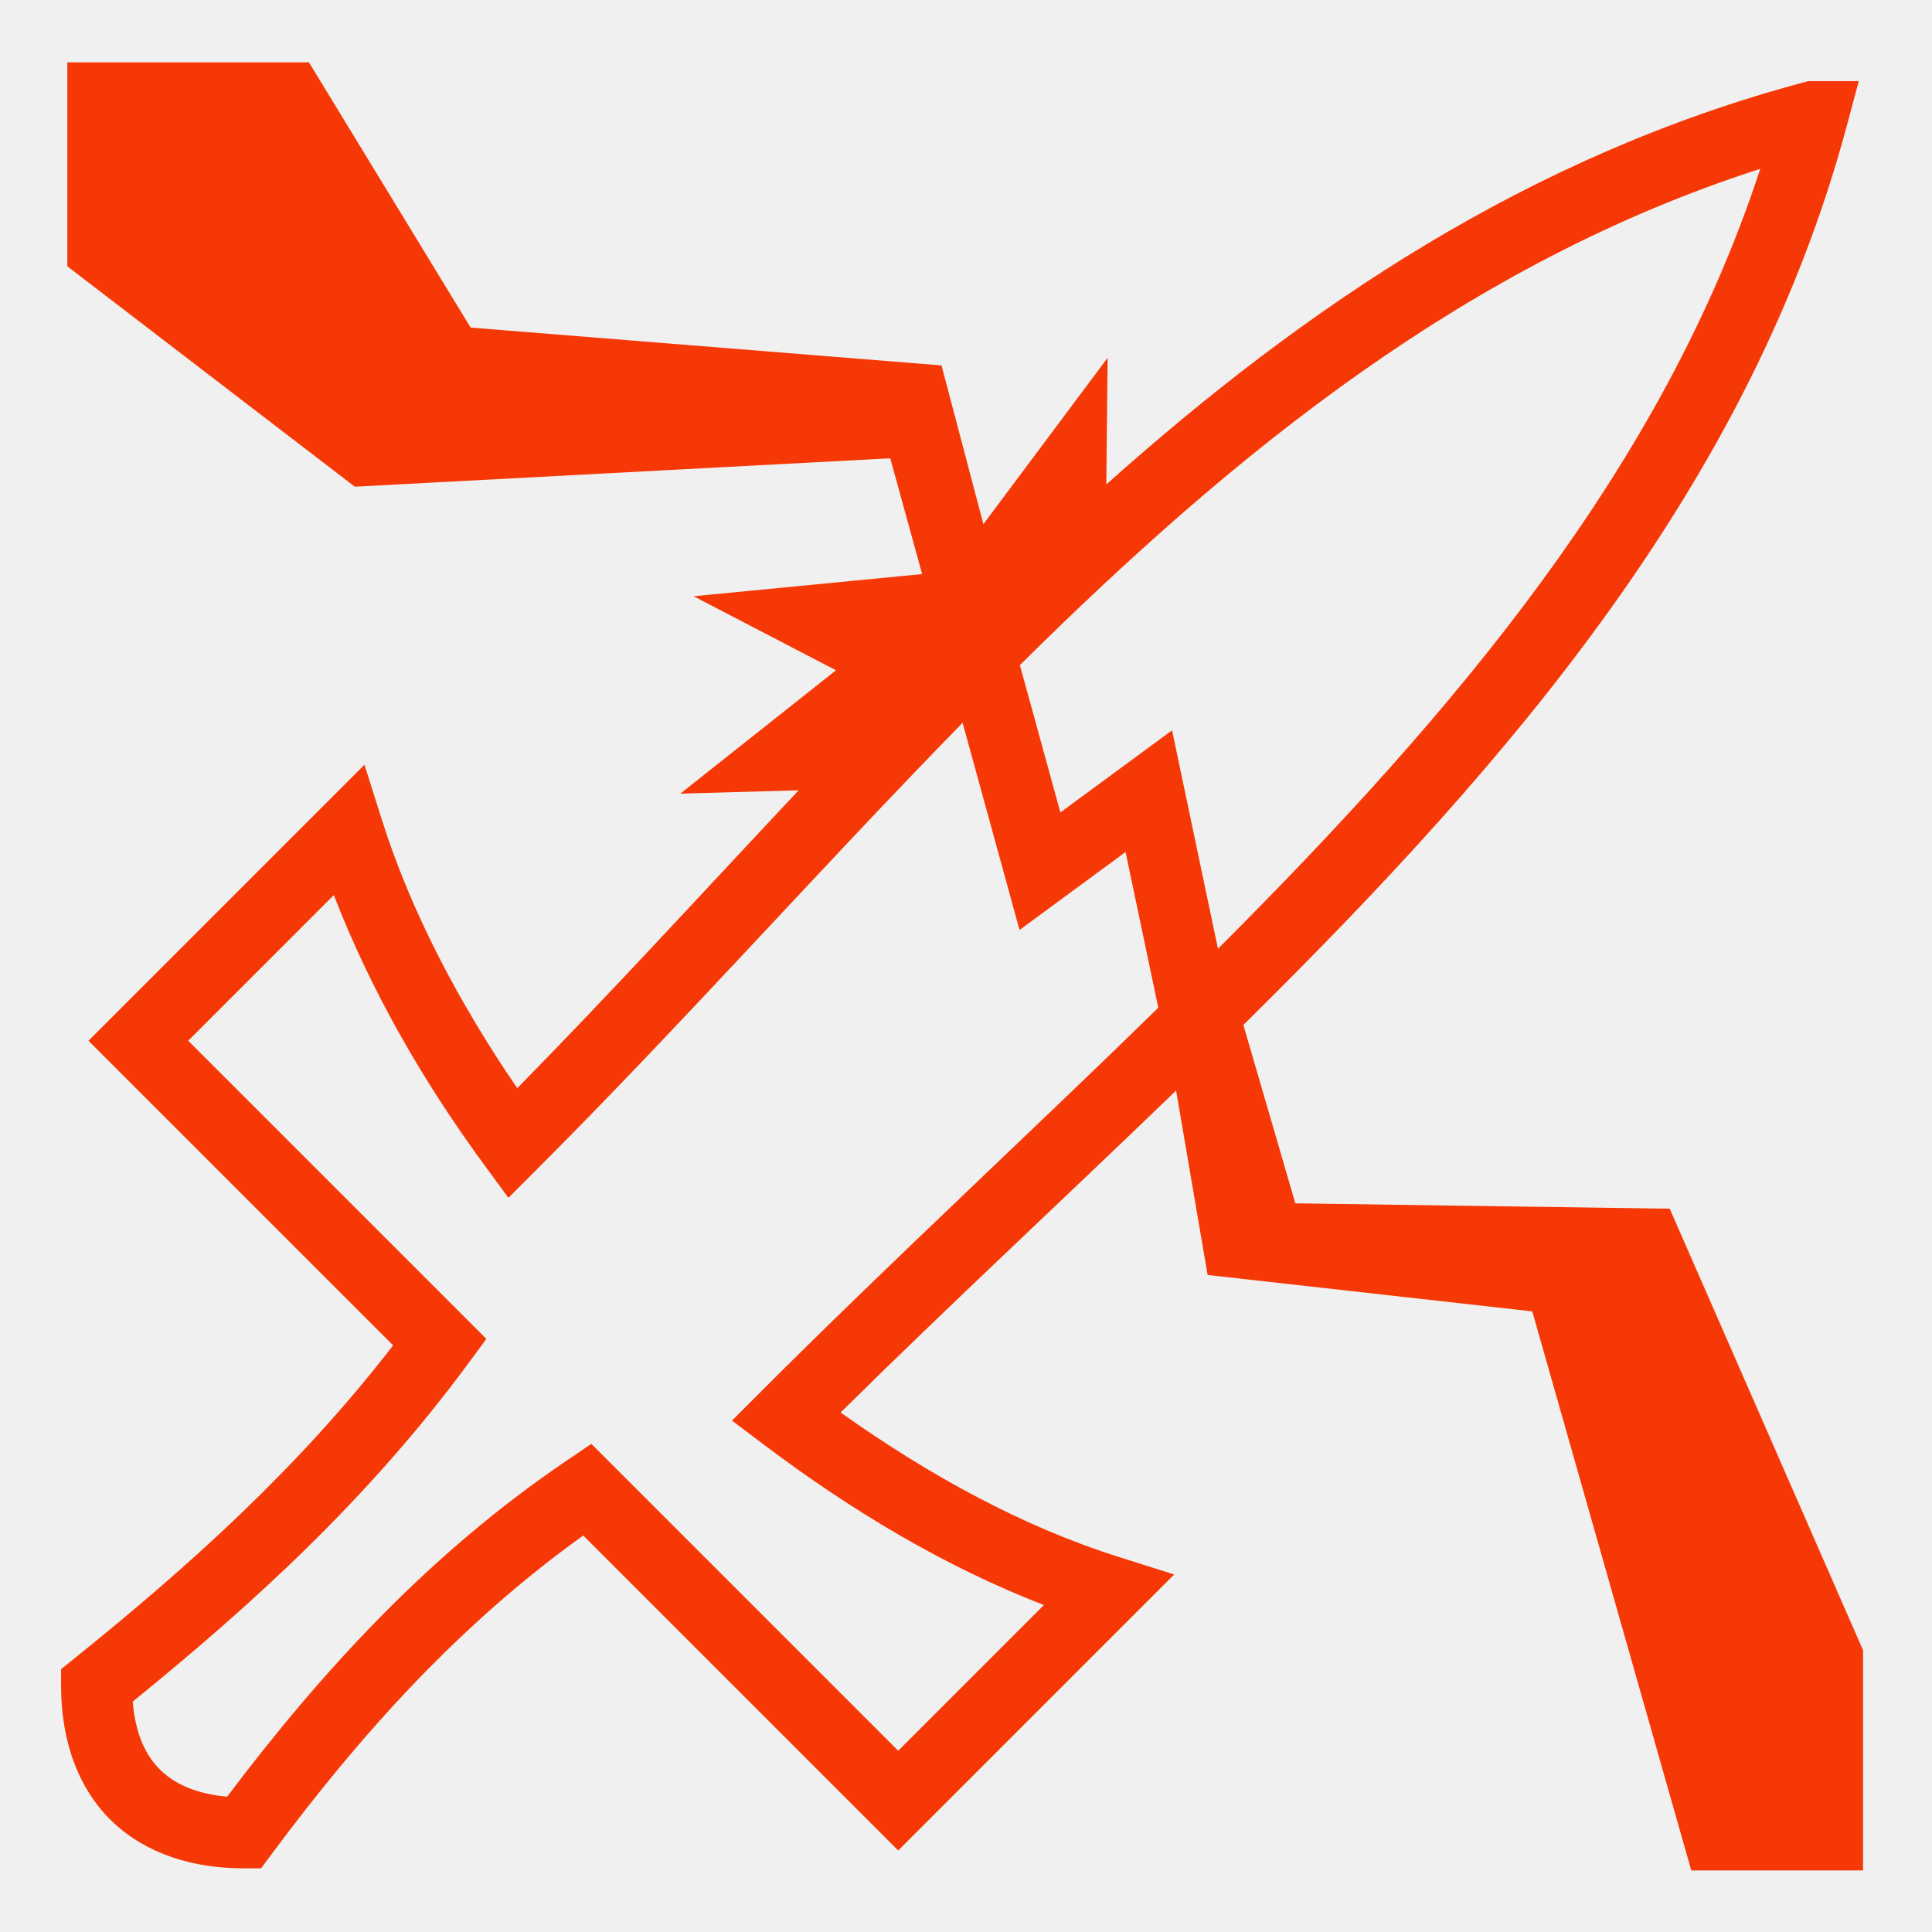
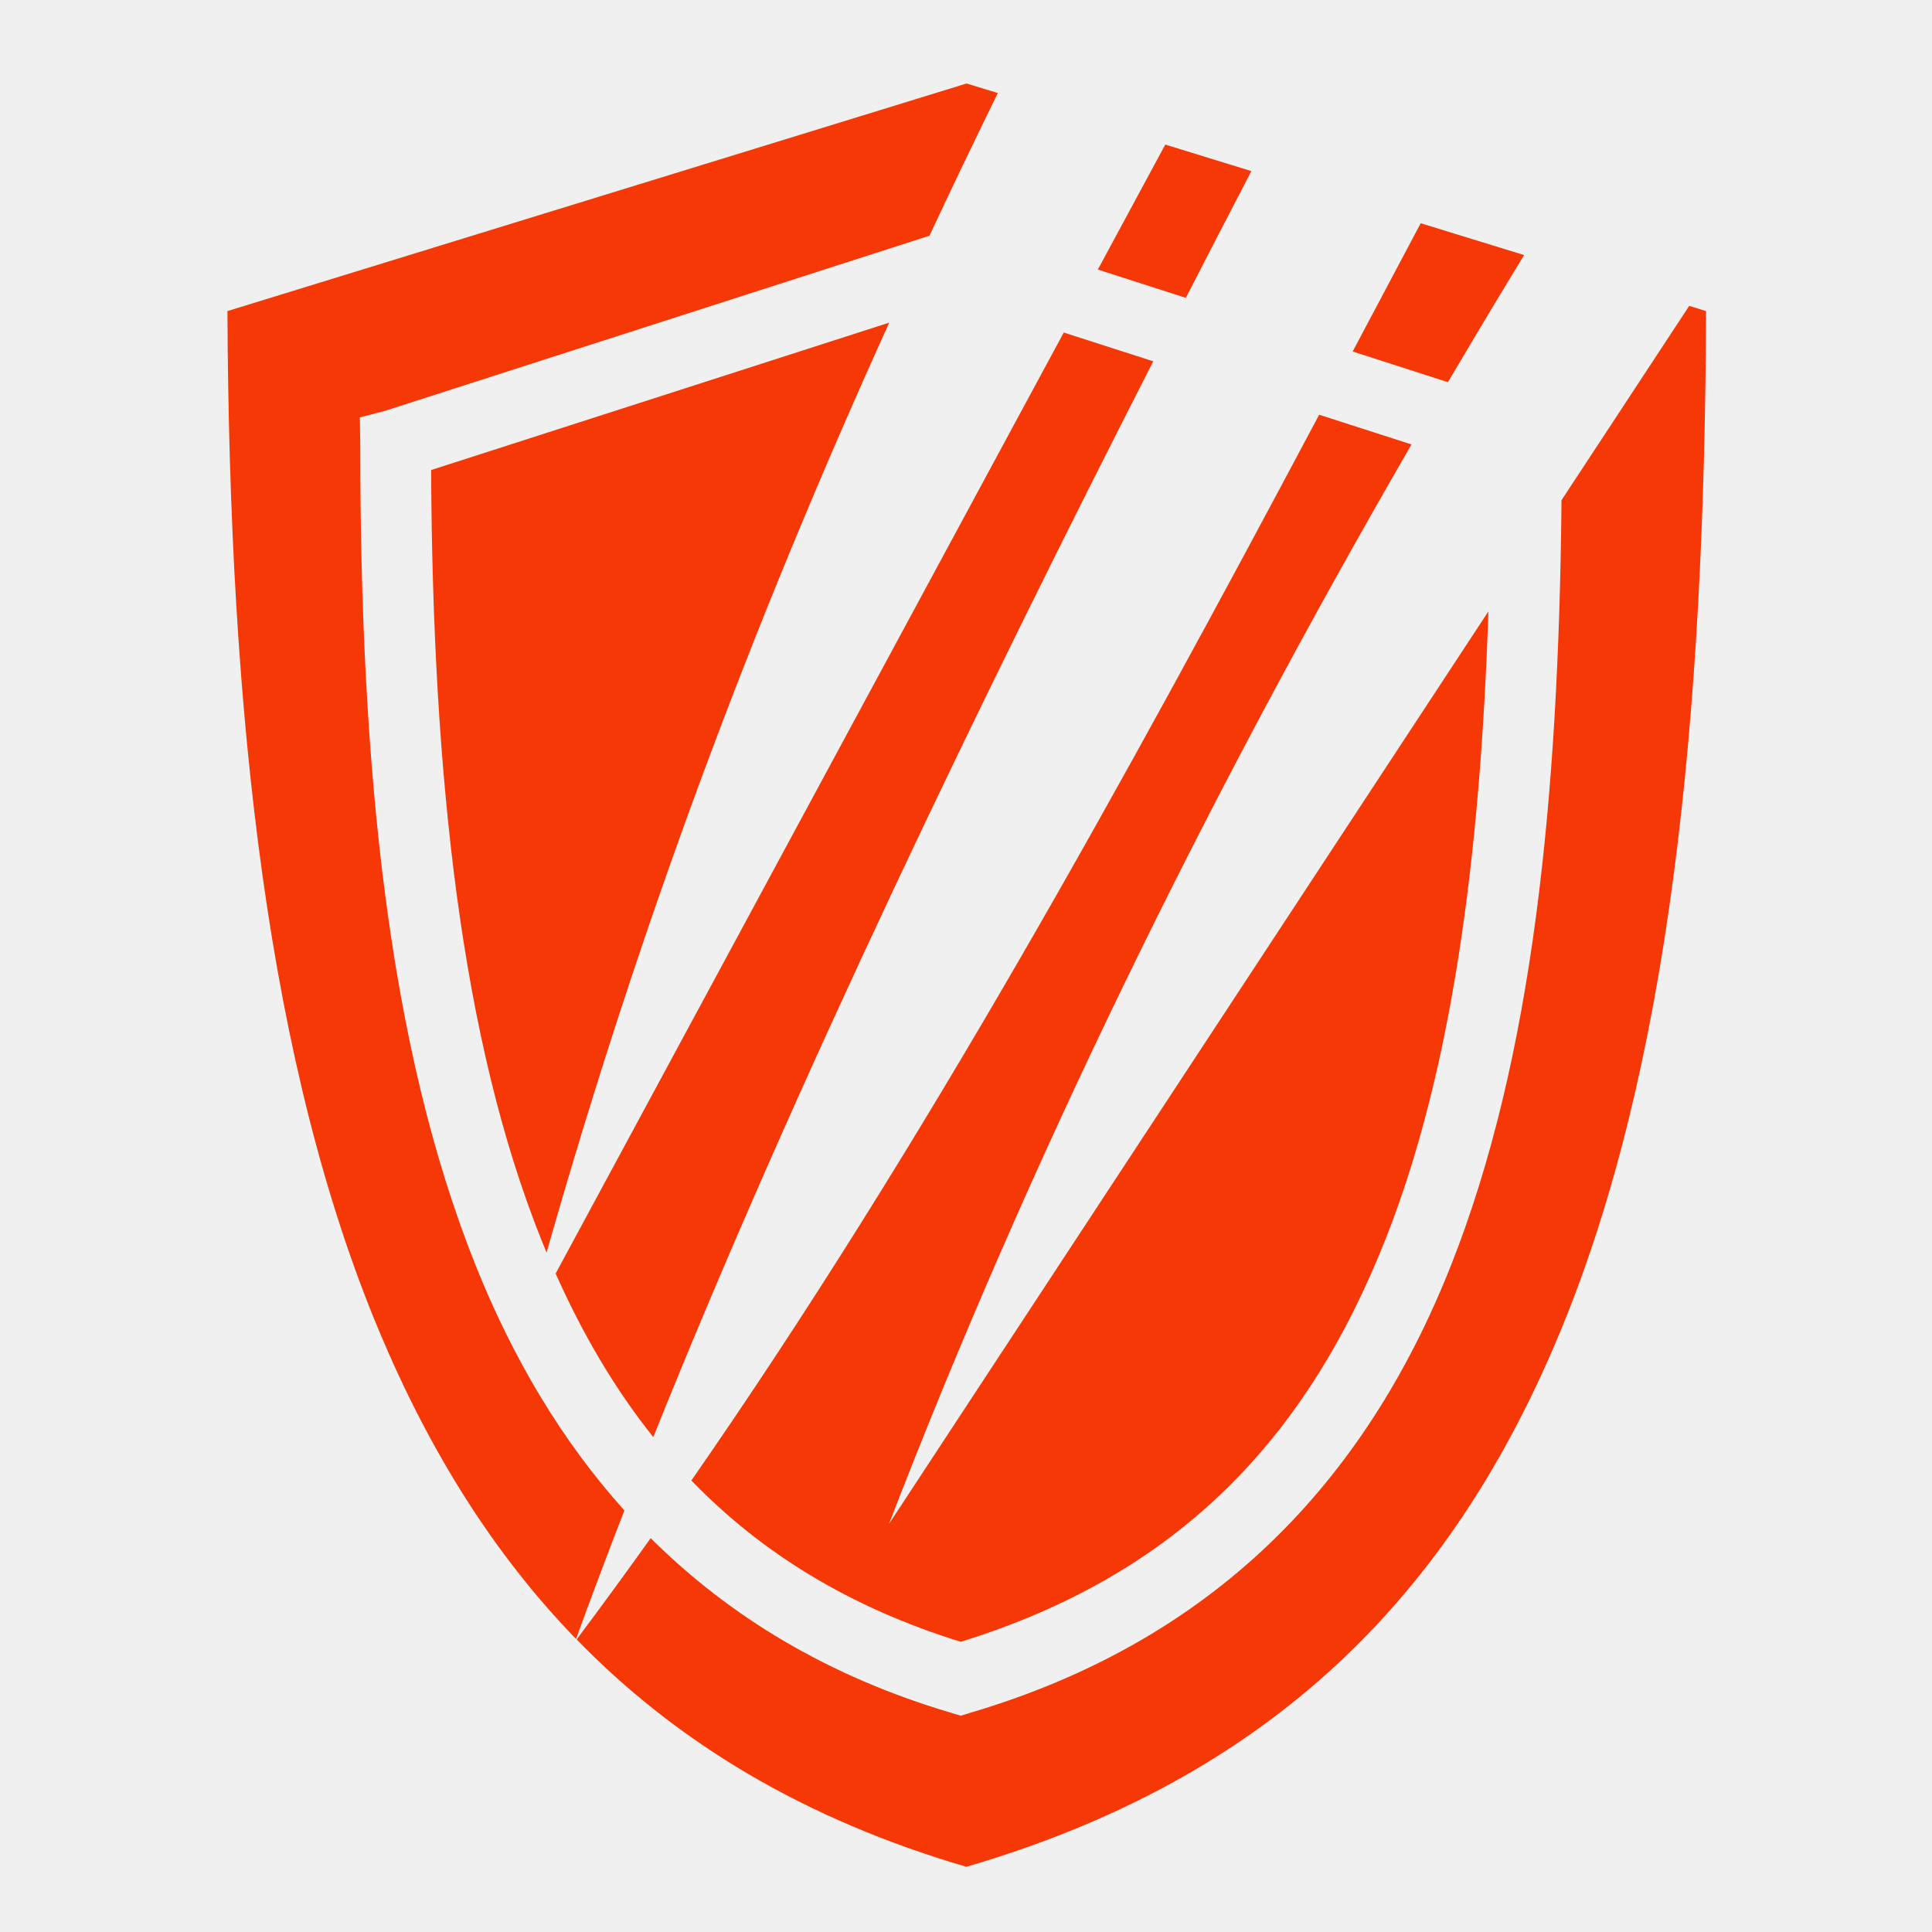
- <svg xmlns="http://www.w3.org/2000/svg" viewBox="0 0 512 512">
-   <path d="M0 0h512v512H0z" fill="transparent" stroke="#fff" stroke-width="0" />
-   <path fill="#f63806" d="M17.844 16.514v54.064l76.18 58.4 141.902-7.525 8.45 30.682-60.562 5.877 37.727 19.617-41.247 32.694 31.352-.88c-24.938 26.547-49.458 53.393-74.567 78.935-15.745-23.004-28.3-47.16-35.853-71.05l-4.64-14.67-73.14 73.15 80.737 80.73c-25.172 32.576-54.14 58.558-84.51 83l-3.486 2.808v4.474c0 14.94 4.783 27.6 13.722 36.057 8.94 8.457 21.28 12.248 34.582 12.247h4.7l2.802-3.773c23.665-31.872 49.886-60.988 82.572-84.426l83.473 83.47 73.14-73.142-14.67-4.637c-25.647-8.106-50.247-21.622-73.74-38.29 29.318-28.954 59.594-57.008 88.91-85.312l8.352 48.865 86.038 9.654 42.137 148.15h45.53v-58.333l-51.237-117.03-99.217-1.42-13.776-47.277C401.037 201.05 464.198 127.47 489.44 33.267l3.15-11.76h-13.41l-1.188.317C405.265 41.31 346.29 80.952 293.182 128.38l.353-33.556L260.61 138.9l-11.1-42.062-124.79-10.03-42.85-70.294H17.843zm448.638 28.228c-25.662 78.606-80.402 143.39-143.707 206.694l-12.17-57.89-29.593 21.755-10.73-39.038c57.485-56.983 118.99-106.68 196.2-131.52zm-211.38 146.803l15.087 54.904 28.097-20.655 8.674 41.264c-34.216 33.456-70.35 66.784-105.384 101.817l-7.597 7.598 8.577 6.468c23.2 17.497 47.904 32.252 74.082 42.422l-38.603 38.604-81.322-81.322-6.39 4.323c-36.53 24.72-65.005 55.87-90.137 89.17-7.597-.68-13.423-3.04-17.434-6.835-4.11-3.888-6.865-9.7-7.574-18.362 31.536-25.61 62.357-53.572 88.947-89.65l4.768-6.47-79.02-79.016 38.594-38.6c9.494 24.59 23.172 48.765 39.827 71.45l6.44 8.777 7.7-7.698c38.51-38.51 74.93-79.613 112.665-118.19z" />
+ <svg xmlns="http://www.w3.org/2000/svg" viewBox="0 0 512 512" style="height: 512px; width: 512px;">
+   <path d="M0 0h512v512H0z" fill="#4b0084" fill-opacity="0" />
+   <g class="" transform="translate(0,0)" style="touch-action: none;">
+     <path d="M256.156 22.125L60.28 82.438c.432 108.262 10.918 200.47 40.25 270.437 13.326 31.78 30.345 59.02 52.126 81.47 4.056-11.198 8.352-22.57 12.813-34.064-16.453-18.292-29.438-40.056-39.345-64.75-23.25-57.95-30.656-131.856-30.656-217.717l-.095-7.188 6.563-1.72L246.313 62.47c5.877-12.546 11.896-25.14 18.125-37.814l-8.282-2.53zm52.656 16.188l-17.875 33.124 23.313 7.5c5.9-11.474 11.73-22.754 17.375-33.593l-22.813-7.032zM376.5 59.156c-6.004 11.338-12.02 22.668-18.03 34l25.25 8.125c6.615-11.223 13.333-22.462 20.186-33.686L376.5 59.156zm71.156 21.907l-33.844 51.5c-.736 79.713-7.717 148.21-29.25 202.687-22.848 57.806-63.124 99.61-127.312 118.625l-2.656.813-2.656-.813c-32.193-9.537-58.434-25.294-79.5-46.25-6.443 9.027-12.975 17.983-19.625 26.844 26.645 27.41 60.394 47.68 103.28 60.25 80.56-23.573 128.42-71.69 157.5-142.095 28.78-69.676 38.15-161.577 38.532-270.188l-4.47-1.374zm-212 4.437L114.25 124.563c.405 81.79 8.107 151.38 29.22 204 .454 1.135.907 2.255 1.374 3.375 24.524-86.216 54.174-165.683 90.812-246.438zm46.25 2.625L147.25 337.5c7.214 16.193 15.74 30.653 25.875 43.344 38.187-95.228 87.792-197.513 132.5-285.094l-23.72-7.625zm67.688 21.78C297.91 207.07 245.08 303.326 183.22 392.346c18.644 19.297 42.002 33.62 71.374 42.75 57.576-17.84 91.637-53.702 112.594-106.72 17.472-44.204 25.07-100.542 27.25-166.344L235.594 403.845c36.84-95.574 83.337-190.838 138.47-286.063l-24.47-7.874z" fill="#f63806" fill-opacity="1" />
+   </g>
</svg>
